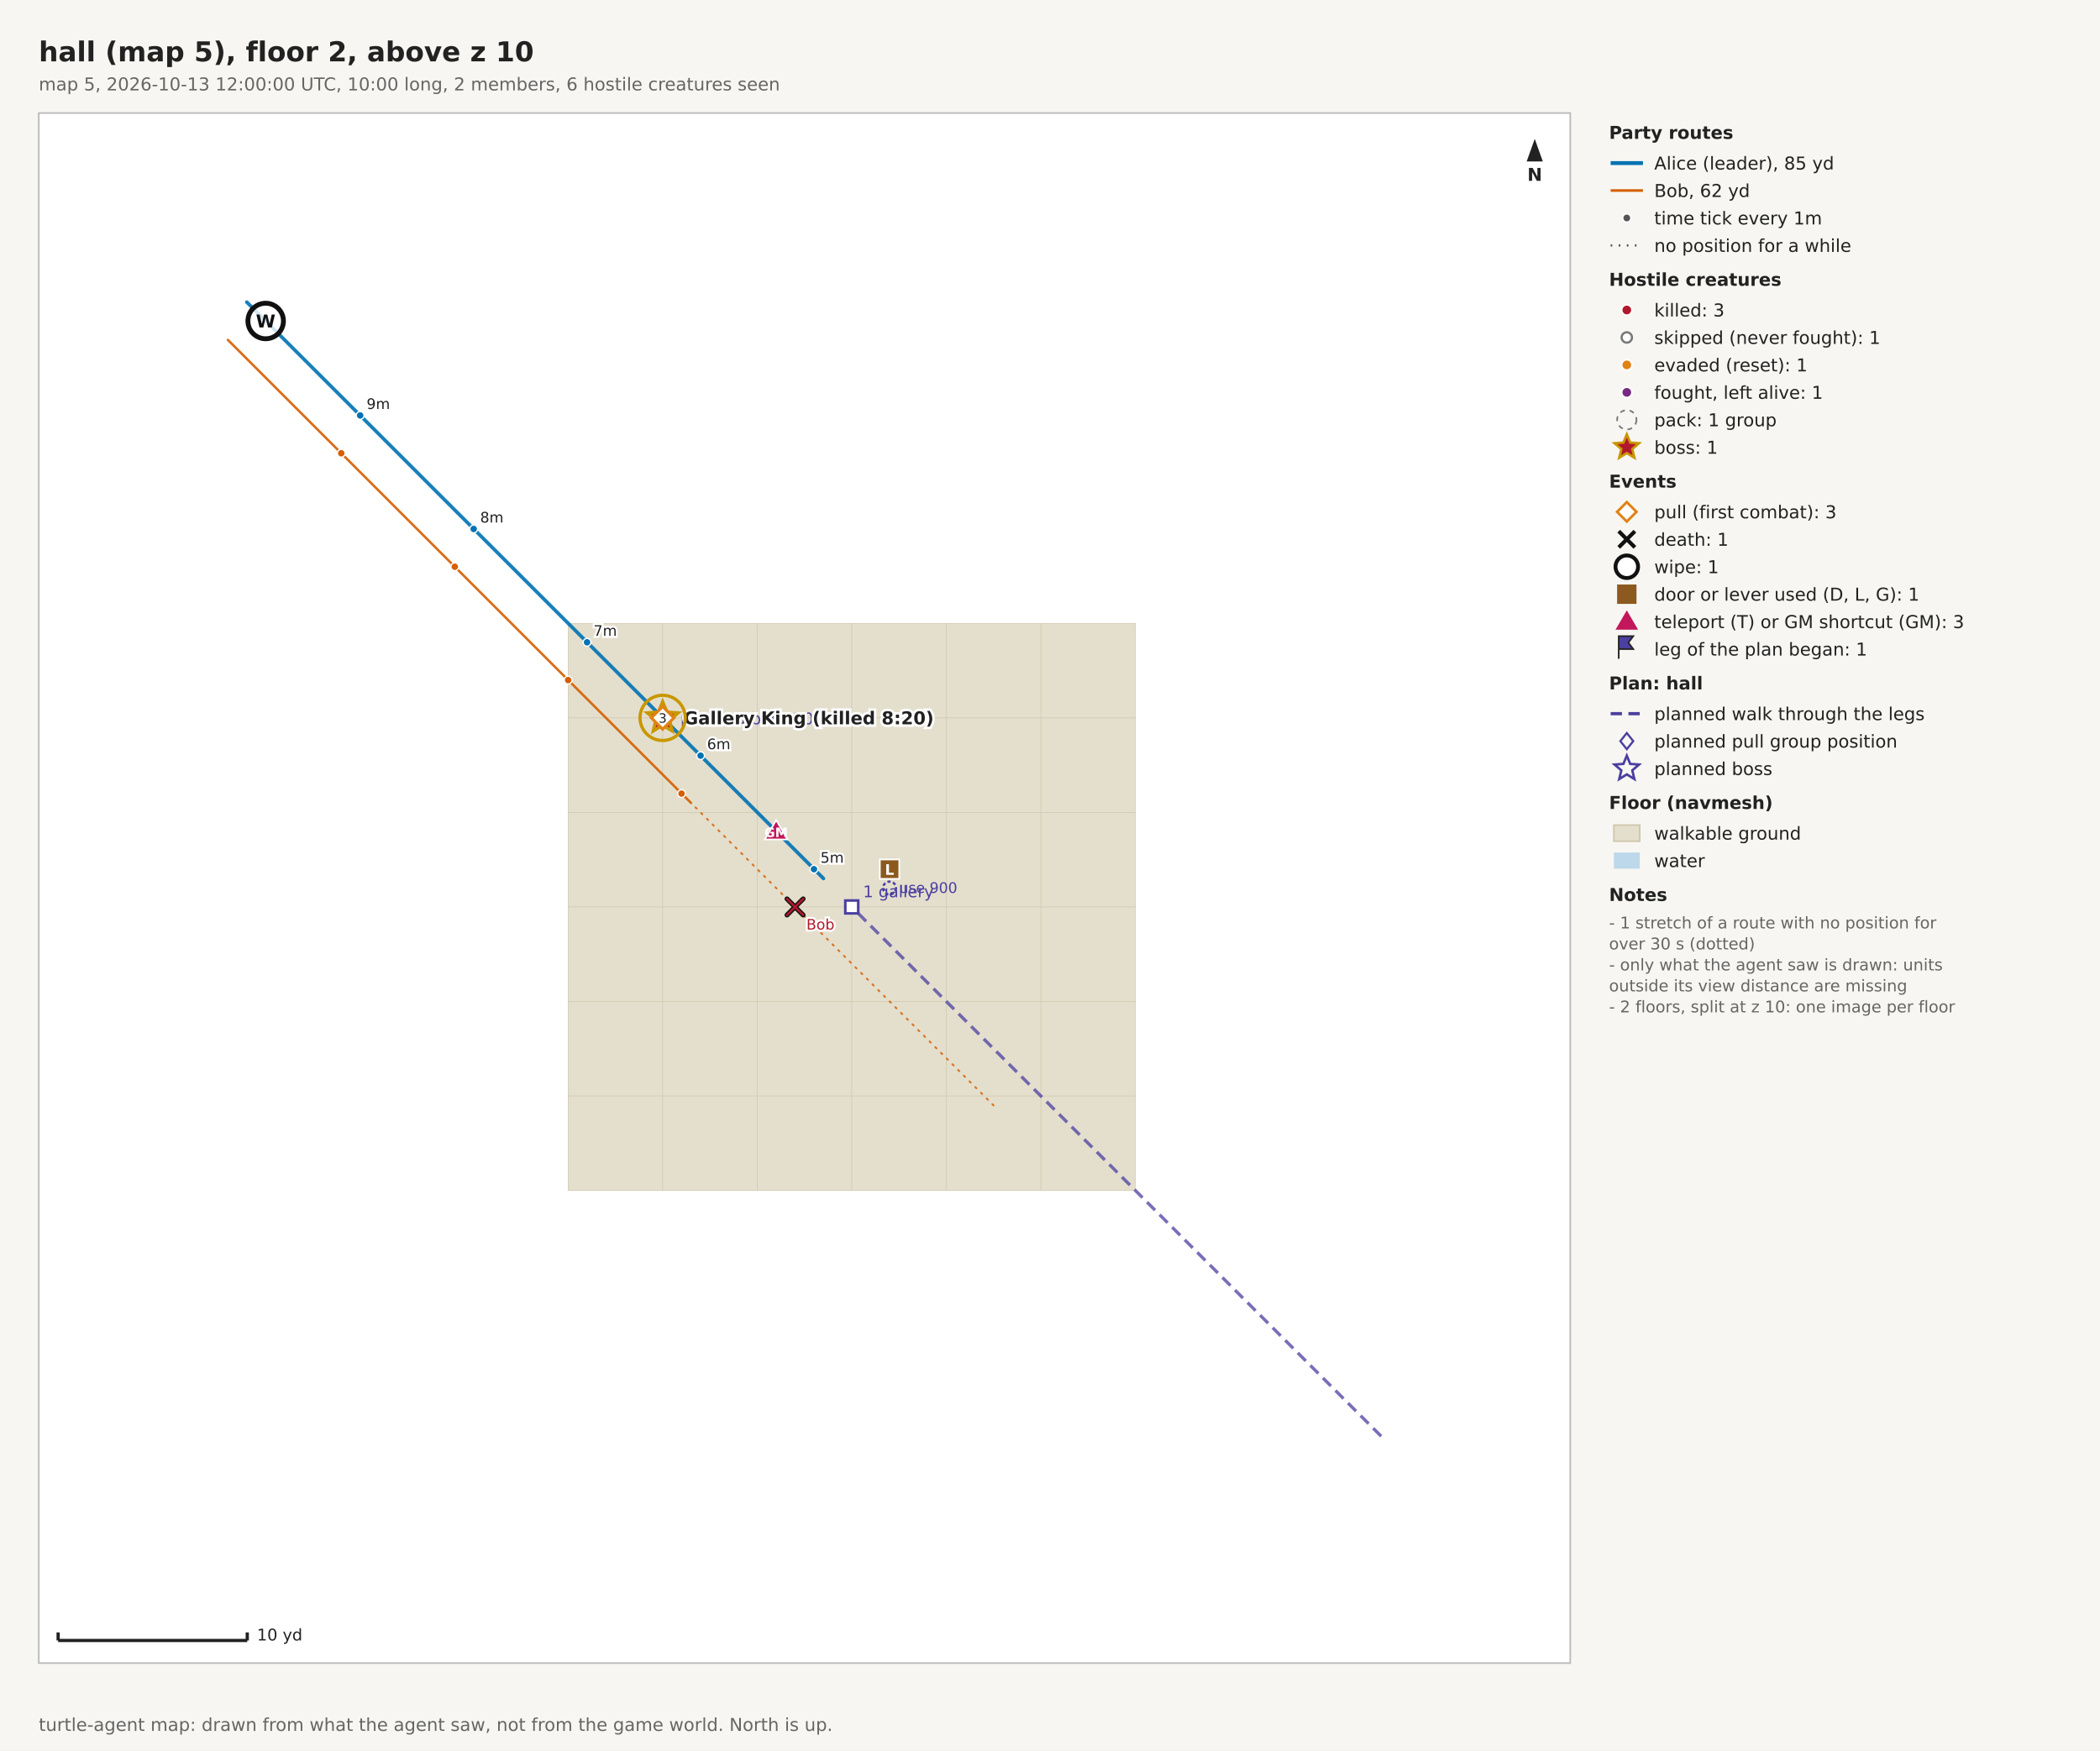
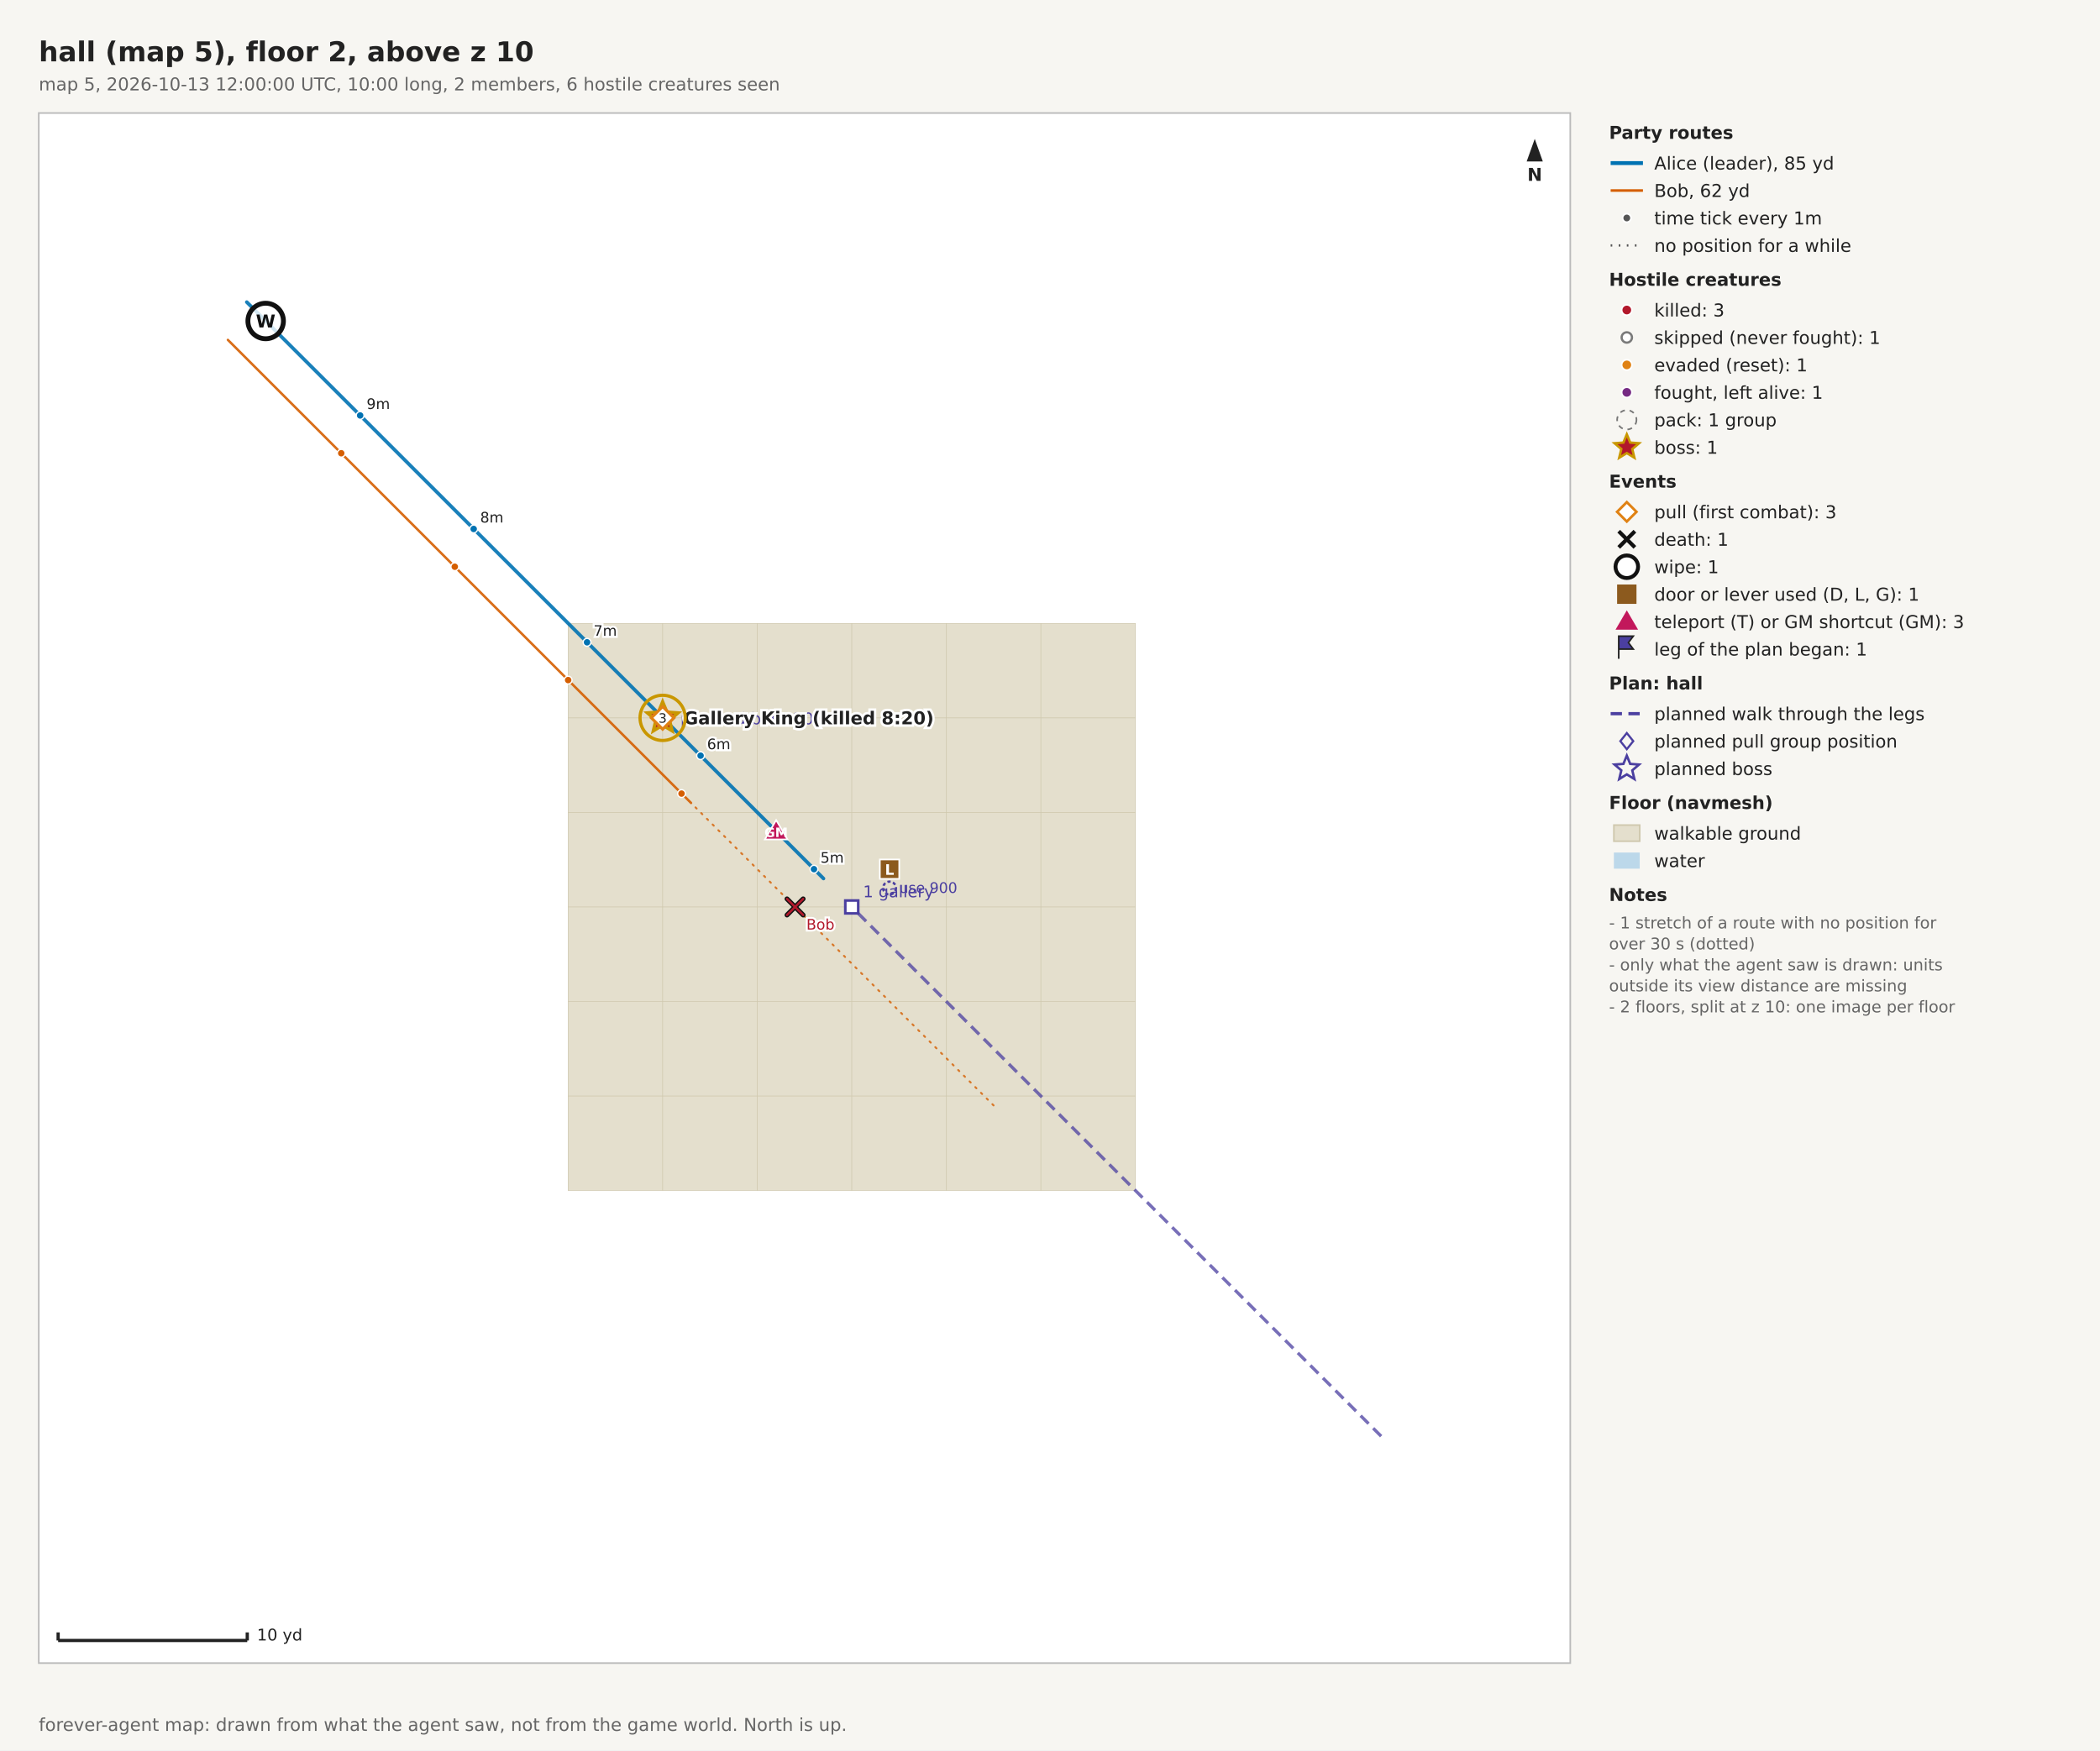
<svg xmlns="http://www.w3.org/2000/svg" width="1300.3" height="1084.0" viewBox="0 0 1300.3 1084.0" role="img" font-family="DejaVu Sans, Verdana, Arial, sans-serif" font-size="11">
  <defs>
    <clipPath id="map-clip">
      <rect x="24.0" y="70.0" width="948.3" height="960.0" />
    </clipPath>
    <marker id="arrow" viewBox="0 0 10 10" refX="9" refY="5" markerWidth="7" markerHeight="7" orient="auto-start-reverse">
      <path d="M0 0L10 5L0 10z" fill="#c2185b" />
    </marker>
  </defs>
  <rect width="100%" height="100%" fill="#f7f6f2" />
  <text x="24.0" y="38.0" font-size="17" font-weight="bold" fill="#222222">hall (map 5), floor 2, above z 10</text>
  <text x="24.0" y="56.0" fill="#666666">map 5, 2026-10-13 12:00:00 UTC, 10:00 long, 2 members, 6 hostile creatures seen</text>
  <rect x="24.0" y="70.0" width="948.3" height="960.0" fill="#ffffff" stroke="#bbbbbb" />
  <g clip-path="url(#map-clip)">
    <g transform="translate(24.0 70.0)">
      <path class="terrain ground" d="M679.0 667.3L679.0 608.8L620.5 608.8L620.5 667.3ZM620.5 667.3L620.5 608.8L562.0 608.8L562.0 667.3ZM562.0 667.3L562.0 608.8L503.4 608.8L503.4 667.3ZM503.4 667.3L503.4 608.8L444.9 608.8L444.9 667.3ZM444.9 667.3L444.9 608.8L386.3 608.8L386.3 667.3ZM386.3 667.3L386.3 608.8L327.8 608.8L327.8 667.3ZM679.0 608.8L679.0 550.2L620.5 550.2L620.5 608.8ZM620.5 608.8L620.5 550.2L562.0 550.2L562.0 608.8ZM562.0 608.8L562.0 550.2L503.4 550.2L503.4 608.8ZM503.4 608.8L503.4 550.2L444.9 550.2L444.9 608.8ZM444.9 608.8L444.9 550.2L386.3 550.2L386.3 608.8ZM386.3 608.8L386.3 550.2L327.8 550.2L327.8 608.8ZM679.0 550.2L679.0 491.7L620.5 491.7L620.5 550.2ZM620.5 550.2L620.5 491.7L562.0 491.7L562.0 550.2ZM562.0 550.2L562.0 491.7L503.4 491.7L503.4 550.2ZM503.4 550.2L503.4 491.7L444.9 491.7L444.9 550.2ZM444.9 550.2L444.9 491.7L386.3 491.7L386.3 550.2ZM386.3 550.2L386.3 491.7L327.8 491.7L327.8 550.2ZM679.0 491.7L679.0 433.2L620.5 433.2L620.5 491.7ZM620.5 491.7L620.5 433.2L562.0 433.2L562.0 491.7ZM562.0 491.7L562.0 433.2L503.4 433.2L503.4 491.7ZM503.4 491.7L503.4 433.2L444.9 433.2L444.9 491.7ZM444.9 491.7L444.9 433.2L386.3 433.2L386.3 491.7ZM386.3 491.7L386.3 433.2L327.8 433.2L327.8 491.7ZM679.0 433.2L679.0 374.6L620.5 374.6L620.5 433.2ZM620.5 433.2L620.5 374.6L562.0 374.6L562.0 433.2ZM562.0 433.2L562.0 374.6L503.4 374.6L503.4 433.2ZM503.4 433.2L503.4 374.6L444.9 374.6L444.9 433.2ZM444.9 433.2L444.9 374.6L386.3 374.6L386.3 433.2ZM386.3 433.2L386.3 374.6L327.8 374.6L327.8 433.2ZM679.0 374.6L679.0 316.1L620.5 316.1L620.5 374.6ZM620.5 374.6L620.5 316.1L562.0 316.1L562.0 374.6ZM562.0 374.6L562.0 316.1L503.4 316.1L503.4 374.6ZM503.4 374.6L503.4 316.1L444.9 316.1L444.9 374.6ZM444.9 374.6L444.9 316.1L386.3 316.1L386.3 374.6ZM386.3 374.6L386.3 316.1L327.8 316.1L327.8 374.6Z" fill="#e4dfcd" stroke="#cfc8ae" stroke-width="0.4" stroke-linejoin="round" />
      <g class="plan" fill="none" stroke="#4b3fa0">
        <path d="M831.2 819.5L503.4 491.7" stroke-width="2" stroke-dasharray="7 4" opacity="0.75" />
        <rect x="499.4" y="487.7" width="8" height="8" fill="#ffffff" stroke-width="1.6" />
        <text x="510.4" y="485.7" stroke="none" fill="#4b3fa0" font-size="10">1 gallery</text>
        <path d="M386.3 365.6L388.7 371.4L394.9 371.9L390.1 375.9L391.6 381.9L386.3 378.6L381.1 381.9L382.5 375.9L377.8 371.9L384.0 371.4Z" stroke-width="1.6" />
        <text x="397.3" y="378.6" stroke="none" fill="#4b3fa0" font-size="10">planned boss 200</text>
        <circle cx="526.8" cy="480.0" r="4" stroke-width="1.4" stroke-dasharray="2 1.5" />
        <text x="532.8" y="483.0" stroke="none" fill="#4b3fa0" font-size="9">use 900</text>
      </g>
      <g class="route" data-member="Bob" fill="none" stroke="#D55E00" stroke-linejoin="round" stroke-linecap="round">
        <path d="M591.2 614.6L403.9 427.3" stroke-width="1.2" stroke-dasharray="1 4" opacity="0.8" />
        <path d="M403.9 427.3L117.1 140.5" stroke-width="1.5" opacity="0.9" />
      </g>
      <g class="route" data-member="Alice" fill="none" stroke="#0072B2" stroke-linejoin="round" stroke-linecap="round">
        <path d="M485.9 474.1L128.8 117.1" stroke-width="2.2" opacity="0.9" />
      </g>
      <circle class="tick" cx="398.0" cy="421.5" r="2.4" fill="#D55E00" stroke="#ffffff" stroke-width="0.8" />
      <circle class="tick" cx="327.8" cy="351.2" r="2.4" fill="#D55E00" stroke="#ffffff" stroke-width="0.8" />
      <circle class="tick" cx="257.6" cy="281.0" r="2.4" fill="#D55E00" stroke="#ffffff" stroke-width="0.8" />
      <circle class="tick" cx="187.3" cy="210.7" r="2.4" fill="#D55E00" stroke="#ffffff" stroke-width="0.8" />
      <circle class="tick" cx="480.0" cy="468.3" r="2.4" fill="#0072B2" stroke="#ffffff" stroke-width="0.8" />
      <text x="484.0" y="464.3" font-size="9" fill="#222222" stroke="#ffffff" stroke-width="2.5" paint-order="stroke">5m</text>
      <circle class="tick" cx="409.8" cy="398.0" r="2.4" fill="#0072B2" stroke="#ffffff" stroke-width="0.8" />
      <text x="413.8" y="394.0" font-size="9" fill="#222222" stroke="#ffffff" stroke-width="2.5" paint-order="stroke">6m</text>
      <circle class="tick" cx="339.5" cy="327.8" r="2.4" fill="#0072B2" stroke="#ffffff" stroke-width="0.8" />
      <text x="343.5" y="323.8" font-size="9" fill="#222222" stroke="#ffffff" stroke-width="2.5" paint-order="stroke">7m</text>
      <circle class="tick" cx="269.3" cy="257.6" r="2.4" fill="#0072B2" stroke="#ffffff" stroke-width="0.8" />
      <text x="273.3" y="253.6" font-size="9" fill="#222222" stroke="#ffffff" stroke-width="2.5" paint-order="stroke">8m</text>
      <circle class="tick" cx="199.0" cy="187.3" r="2.4" fill="#0072B2" stroke="#ffffff" stroke-width="0.8" />
      <text x="203.0" y="183.3" font-size="9" fill="#222222" stroke="#ffffff" stroke-width="2.5" paint-order="stroke">9m</text>
      <g class="creatures">
</g>
      <g class="boss">
        <path d="M386.3 364.6L389.0 371.0L395.9 371.5L390.6 376.0L392.2 382.7L386.3 379.1L380.5 382.7L382.1 376.0L376.8 371.5L383.7 371.0Z" fill="#b2182b" stroke="#c99700" stroke-width="2" />
        <text x="399.3" y="378.6" font-size="11" font-weight="bold" fill="#222222" stroke="#ffffff" stroke-width="3" paint-order="stroke">Gallery King (killed 8:20)</text>
      </g>
      <g class="death" stroke="#111111" stroke-width="3" stroke-linecap="round">
        <path d="M463.3 486.7L473.3 496.7M463.3 496.7L473.3 486.7" />
        <path d="M463.3 486.7L473.3 496.7M463.3 496.7L473.3 486.7" stroke="#b2182b" stroke-width="1.4" />
      </g>
      <text x="475.3" y="505.7" font-size="9" fill="#b2182b" stroke="#ffffff" stroke-width="2.5" paint-order="stroke">Bob</text>
      <g class="teleport">
        <path d="M456.6 437.9l7 12h-14z" fill="#c2185b" stroke="#ffffff" stroke-width="1" />
        <text x="456.6" y="448.4" font-size="8" font-weight="bold" text-anchor="middle" fill="#ffffff">GM</text>
      </g>
      <g class="door">
        <rect x="520.8" y="462.3" width="12" height="12" fill="#8c5a1e" stroke="#ffffff" stroke-width="1" />
        <text x="526.8" y="471.8" font-size="9" font-weight="bold" text-anchor="middle" fill="#ffffff">L</text>
      </g>
      <g class="pull">
        <path d="M386.3 367.6l7 7l-7 7l-7 -7z" fill="#ffffff" stroke="#e08214" stroke-width="1.8" />
        <text x="386.3" y="377.6" font-size="8" text-anchor="middle" fill="#222222">3</text>
      </g>
      <circle class="boss-kill" cx="386.3" cy="374.6" r="14" fill="none" stroke="#c99700" stroke-width="2" />
      <g class="wipe">
        <circle cx="140.5" cy="128.8" r="11" fill="#ffffff" fill-opacity="0.8" stroke="#111111" stroke-width="3" />
        <text x="140.5" y="132.8" font-size="11" font-weight="bold" text-anchor="middle" fill="#111111">W</text>
      </g>
    </g>
  </g>
  <g class="scale">
    <rect x="30.0" y="1000.0" width="183.1" height="22" fill="#ffffff" fill-opacity="0.8" />
    <path d="M36.0 1016.0h117.1M36.0 1016.0v-5M153.1 1016.0v-5" stroke="#222222" stroke-width="2" />
    <text x="159.1" y="1016.0" font-size="10" fill="#222222">10 yd</text>
  </g>
  <g class="north">
    <path d="M950.3 86.0l5 14h-10z" fill="#222222" />
    <text x="950.3" y="112.0" font-size="11" font-weight="bold" text-anchor="middle" fill="#222222">N</text>
  </g>
  <text x="996.3" y="86.0" font-weight="bold" fill="#222222">Party routes</text>
  <g transform="translate(1007.3 101.0)">
    <path d="M-10 0H10" stroke="#0072B2" stroke-width="2.4" stroke-dasharray="" fill="none" />
  </g>
  <text x="1024.3" y="105.0" fill="#222222">Alice (leader), 85 yd</text>
  <g transform="translate(1007.3 118.0)">
    <path d="M-10 0H10" stroke="#D55E00" stroke-width="1.6" stroke-dasharray="" fill="none" />
  </g>
  <text x="1024.3" y="122.0" fill="#222222">Bob, 62 yd</text>
  <g transform="translate(1007.3 135.0)">
    <circle r="2.6" fill="#555555" stroke="#ffffff" />
  </g>
  <text x="1024.3" y="139.0" fill="#222222">time tick every 1m</text>
  <g transform="translate(1007.3 152.0)">
    <path d="M-10 0H10" stroke="#555555" stroke-width="1.4" stroke-dasharray="1 4" fill="none" />
  </g>
  <text x="1024.3" y="156.0" fill="#222222">no position for a while</text>
  <text x="996.3" y="177.0" font-weight="bold" fill="#222222">Hostile creatures</text>
  <g transform="translate(1007.3 192.0)">
    <circle r="3.2" fill="#b2182b" stroke="#ffffff" stroke-width="1" />
  </g>
  <text x="1024.3" y="196.0" fill="#222222">killed: 3</text>
  <g transform="translate(1007.3 209.0)">
    <circle r="3.2" fill="#ffffff" stroke="#7a7a7a" stroke-width="1.4" />
  </g>
  <text x="1024.3" y="213.0" fill="#222222">skipped (never fought): 1</text>
  <g transform="translate(1007.3 226.0)">
    <circle r="3.2" fill="#e08214" stroke="#ffffff" stroke-width="1" />
  </g>
  <text x="1024.3" y="230.0" fill="#222222">evaded (reset): 1</text>
  <g transform="translate(1007.3 243.0)">
    <circle r="3.2" fill="#762a83" stroke="#ffffff" stroke-width="1" />
  </g>
  <text x="1024.3" y="247.0" fill="#222222">fought, left alive: 1</text>
  <g transform="translate(1007.3 260.0)">
    <circle r="6" fill="none" stroke="#777777" stroke-dasharray="3 3" />
  </g>
  <text x="1024.3" y="264.0" fill="#222222">pack: 1 group</text>
  <g transform="translate(1007.3 277.0)">
    <path d="M0.0 -8.0L2.1 -2.9L7.6 -2.5L3.4 1.1L4.7 6.5L0.0 3.6L-4.7 6.5L-3.4 1.1L-7.6 -2.5L-2.1 -2.9Z" fill="#b2182b" stroke="#c99700" stroke-width="1.5" />
  </g>
  <text x="1024.3" y="281.0" fill="#222222">boss: 1</text>
  <text x="996.3" y="302.0" font-weight="bold" fill="#222222">Events</text>
  <g transform="translate(1007.3 317.0)">
    <path d="M0 -6l6 6l-6 6l-6 -6z" fill="#ffffff" stroke="#e08214" stroke-width="1.6" />
  </g>
  <text x="1024.3" y="321.0" fill="#222222">pull (first combat): 3</text>
  <g transform="translate(1007.3 334.0)">
    <path d="M-5 -5L5 5M-5 5L5 -5" stroke="#111111" stroke-width="2.4" />
  </g>
  <text x="1024.3" y="338.0" fill="#222222">death: 1</text>
  <g transform="translate(1007.3 351.0)">
    <circle r="7" fill="#ffffff" stroke="#111111" stroke-width="2.4" />
  </g>
  <text x="1024.3" y="355.0" fill="#222222">wipe: 1</text>
  <g transform="translate(1007.3 368.0)">
    <rect x="-6" y="-6" width="12" height="12" fill="#8c5a1e" />
  </g>
  <text x="1024.3" y="372.0" fill="#222222">door or lever used (D, L, G): 1</text>
  <g transform="translate(1007.3 385.0)">
    <path d="M0 -7l7 12h-14z" fill="#c2185b" />
  </g>
  <text x="1024.3" y="389.0" fill="#222222">teleport (T) or GM shortcut (GM): 3</text>
  <g transform="translate(1007.3 402.0)">
    <path d="M-5 6v-14h9l-3 4l3 4h-9" fill="#4b3fa0" stroke="#222222" />
  </g>
  <text x="1024.3" y="406.0" fill="#222222">leg of the plan began: 1</text>
  <text x="996.3" y="427.0" font-weight="bold" fill="#222222">Plan: hall</text>
  <g transform="translate(1007.3 442.0)">
    <path d="M-10 0H10" stroke="#4b3fa0" stroke-width="2.0" stroke-dasharray="7 4" fill="none" />
  </g>
  <text x="1024.3" y="446.0" fill="#222222">planned walk through the legs</text>
  <g transform="translate(1007.3 459.0)">
    <path d="M0 -5l4 5l-4 5l-4 -5z" fill="none" stroke="#4b3fa0" stroke-width="1.3" />
  </g>
  <text x="1024.3" y="463.0" fill="#222222">planned pull group position</text>
  <g transform="translate(1007.3 476.0)">
    <path d="M0.0 -8.0L2.1 -2.9L7.6 -2.5L3.4 1.1L4.7 6.5L0.0 3.6L-4.7 6.5L-3.4 1.1L-7.6 -2.5L-2.1 -2.9Z" fill="none" stroke="#4b3fa0" stroke-width="1.5" />
  </g>
  <text x="1024.3" y="480.0" fill="#222222">planned boss</text>
  <text x="996.3" y="501.0" font-weight="bold" fill="#222222">Floor (navmesh)</text>
  <g transform="translate(1007.3 516.0)">
    <rect x="-8" y="-5" width="16" height="10" fill="#e4dfcd" stroke="#cfc8ae" />
  </g>
  <text x="1024.3" y="520.0" fill="#222222">walkable ground</text>
  <g transform="translate(1007.3 533.0)">
    <rect x="-8" y="-5" width="16" height="10" fill="#bcd8ea" />
  </g>
  <text x="1024.3" y="537.0" fill="#222222">water</text>
  <text x="996.3" y="558.0" font-weight="bold" fill="#222222">Notes</text>
  <text x="996.3" y="575.0" fill="#666666" font-size="10">- 1 stretch of a route with no position for</text>
  <text x="996.3" y="588.0" fill="#666666" font-size="10">  over 30 s (dotted)</text>
  <text x="996.3" y="601.0" fill="#666666" font-size="10">- only what the agent saw is drawn: units</text>
  <text x="996.3" y="614.0" fill="#666666" font-size="10">  outside its view distance are missing</text>
  <text x="996.3" y="627.0" fill="#666666" font-size="10">- 2 floors, split at z 10: one image per floor</text>
-   <text x="24.0" y="1072.0" fill="#666666">turtle-agent map: drawn from what the agent saw, not from the game world. North is up.</text>
+   <text x="24.0" y="1072.0" fill="#666666">forever-agent map: drawn from what the agent saw, not from the game world. North is up.</text>
</svg>
